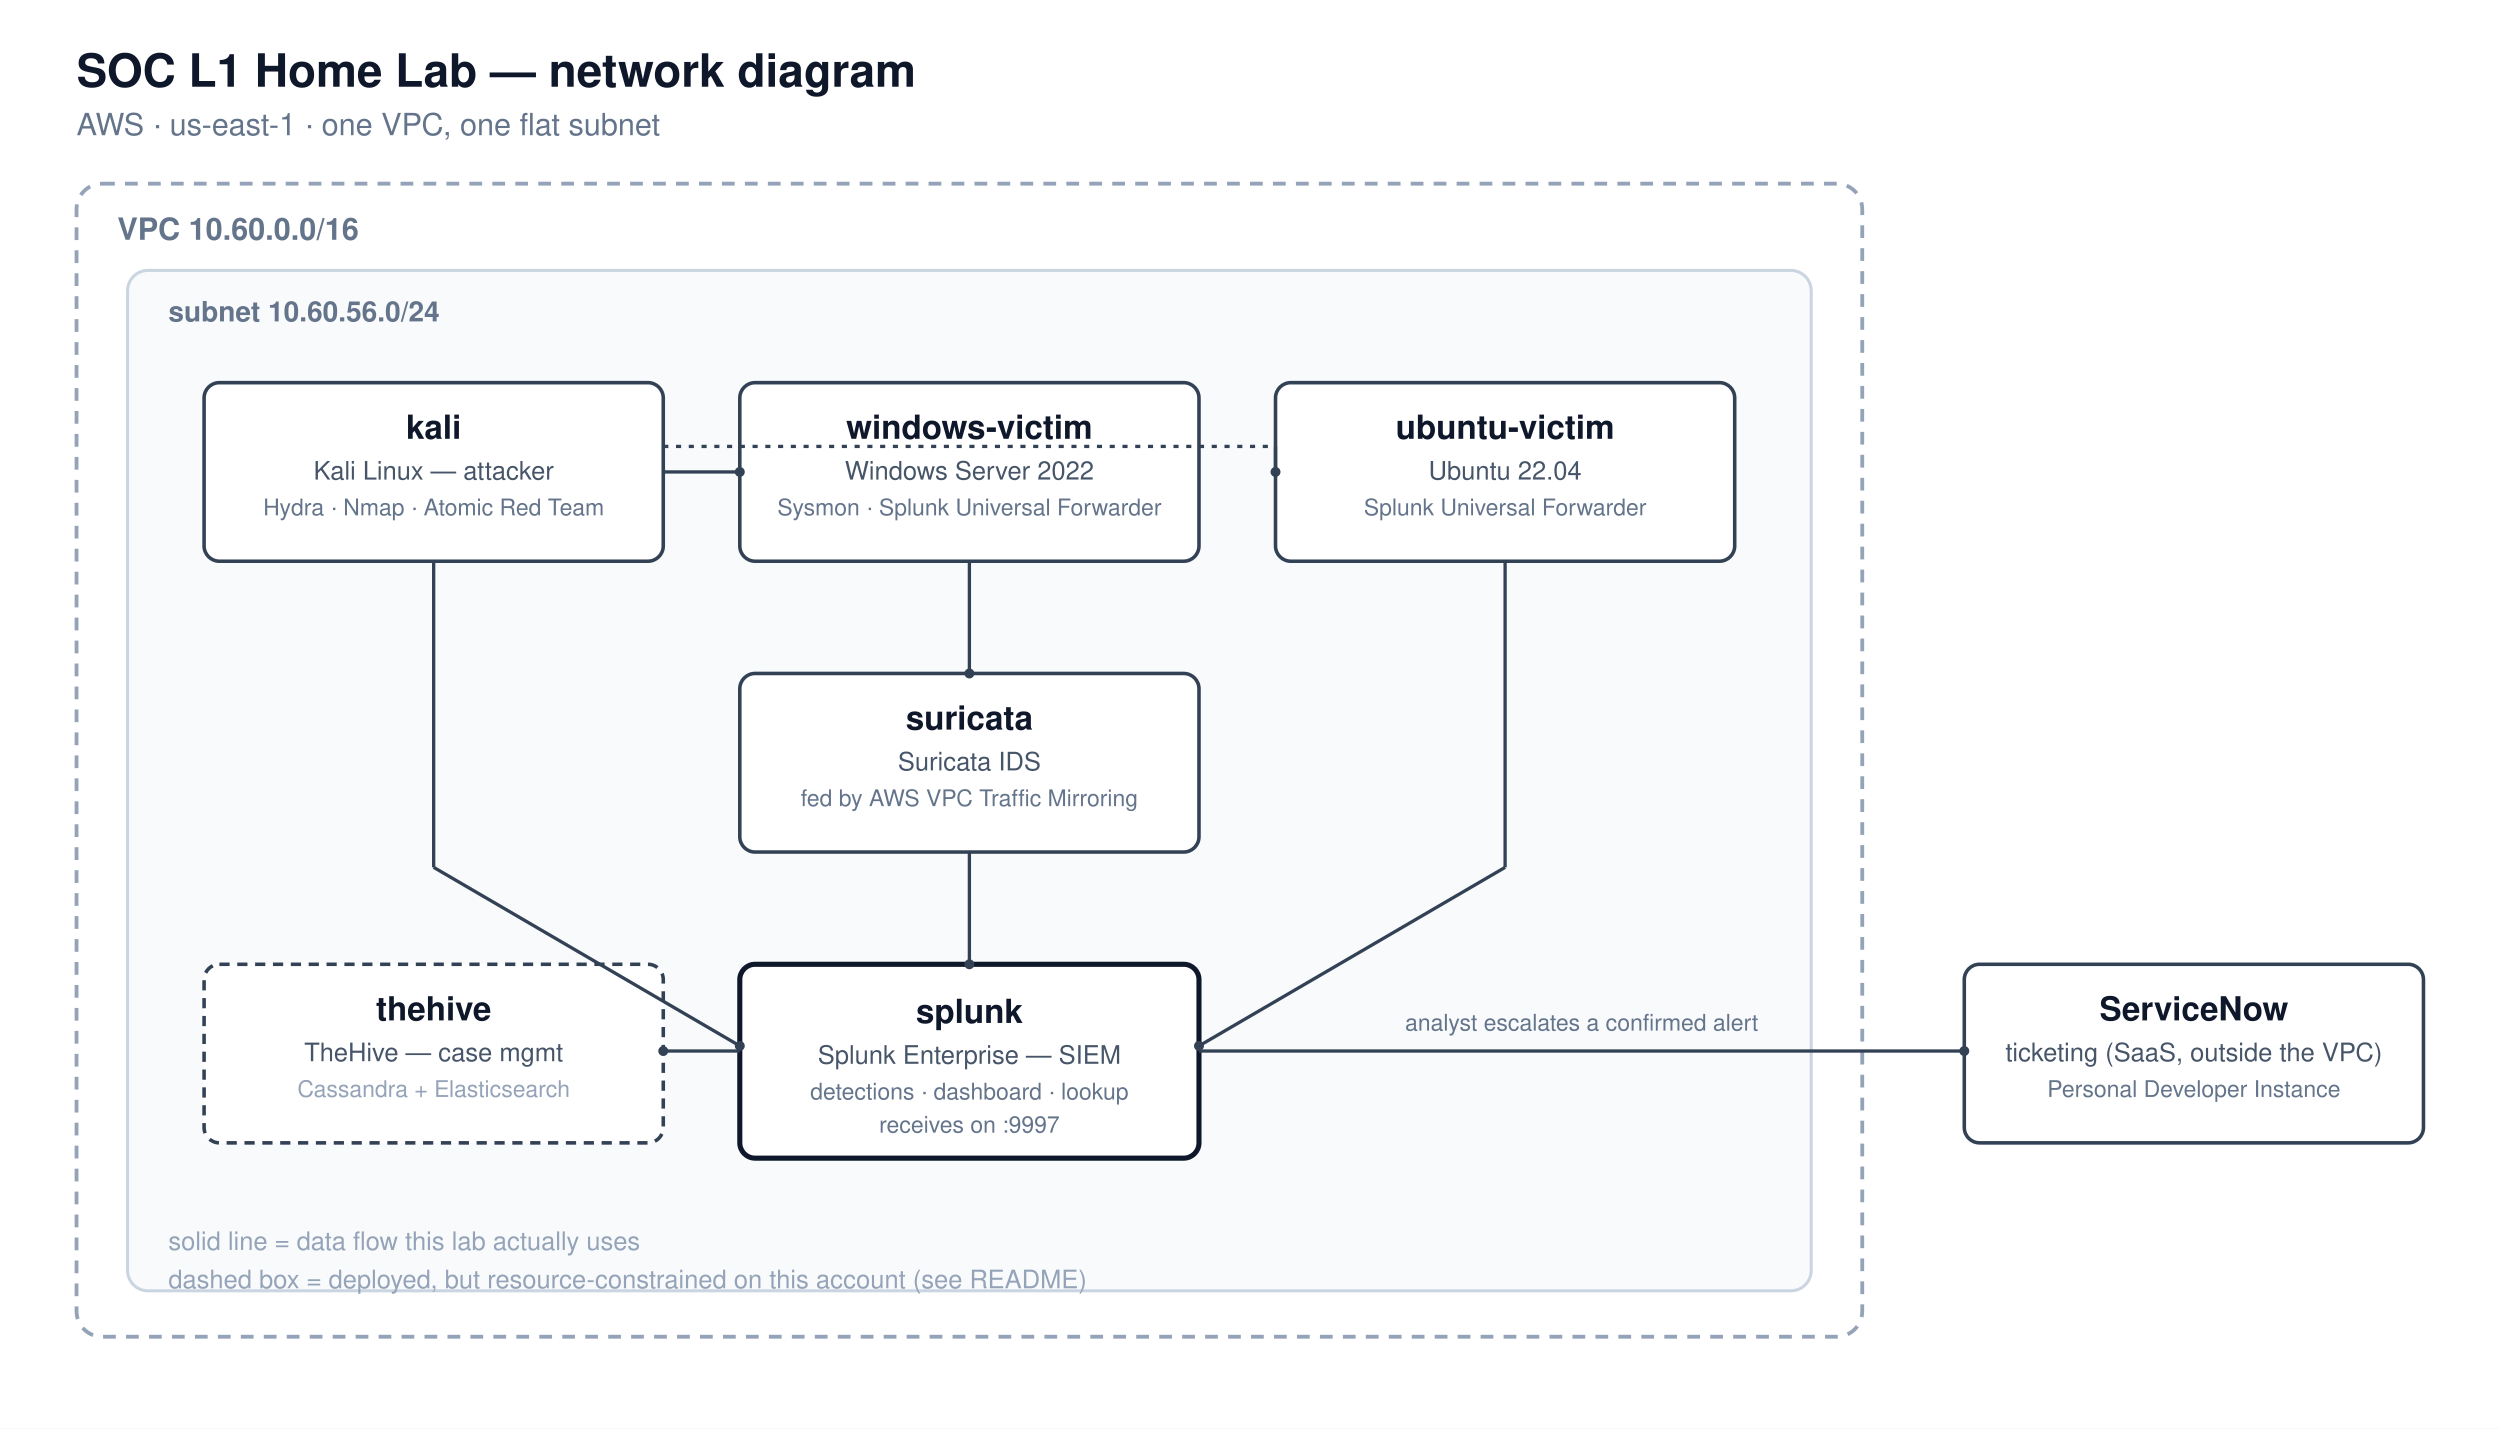
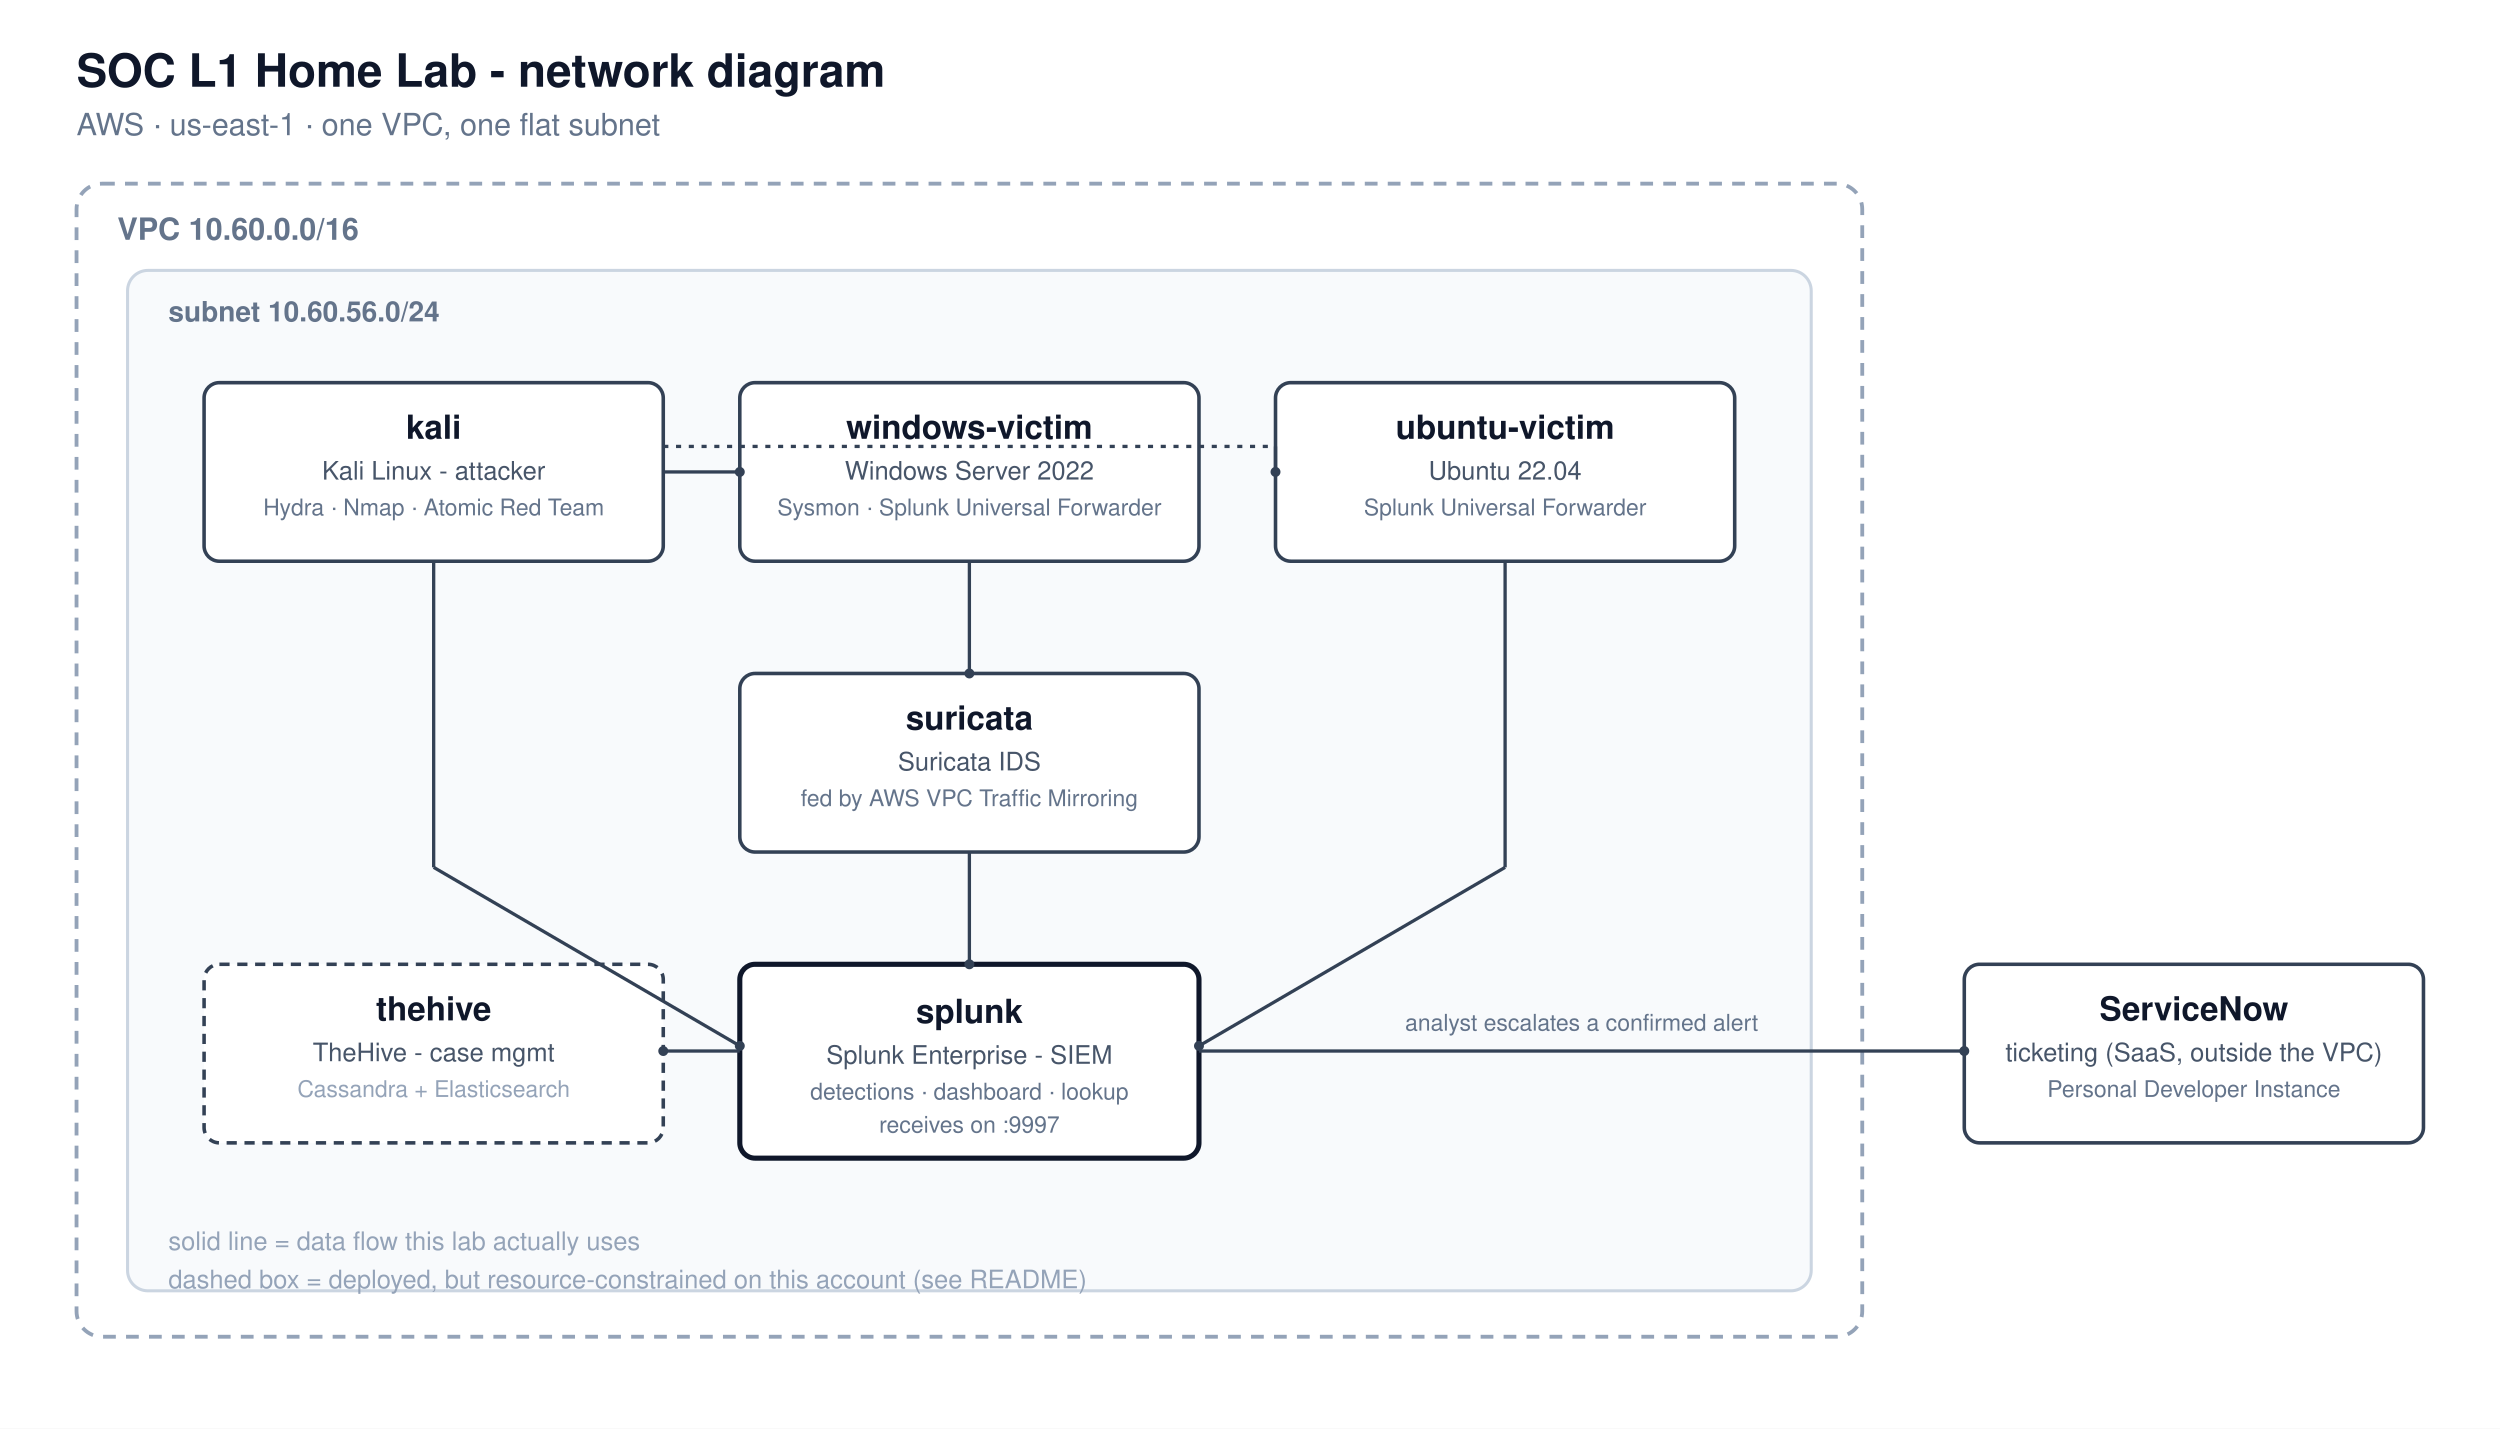
<svg xmlns="http://www.w3.org/2000/svg" viewBox="0 0 980 560" font-family="Helvetica, Arial, sans-serif">
  <defs>
    <marker id="dot" viewBox="0 0 10 10" refX="5" refY="5" markerWidth="5" markerHeight="5">
      <circle cx="5" cy="5" r="3" fill="#334155" />
    </marker>
  </defs>
  <rect x="0" y="0" width="980" height="560" fill="#ffffff" />
-   <text x="30" y="34" font-size="18" font-weight="700" fill="#0f172a">SOC L1 Home Lab — network diagram</text>
+   <text x="30" y="34" font-size="18" font-weight="700" fill="#0f172a">SOC L1 Home Lab - network diagram</text>
  <text x="30" y="53" font-size="12" fill="#64748b">AWS · us-east-1 · one VPC, one flat subnet</text>
  <rect x="30" y="72" width="700" height="452" rx="10" fill="none" stroke="#94a3b8" stroke-width="1.5" stroke-dasharray="5 4" />
  <text x="46" y="94" font-size="12" font-weight="600" fill="#64748b">VPC 10.60.0.0/16</text>
  <rect x="50" y="106" width="660" height="400" rx="8" fill="#f8fafc" stroke="#cbd5e1" stroke-width="1.2" />
  <text x="66" y="126" font-size="11" font-weight="600" fill="#64748b">subnet 10.60.56.0/24</text>
  <rect x="80" y="150" width="180" height="70" rx="6" fill="#ffffff" stroke="#334155" stroke-width="1.4" />
  <text x="170" y="172" text-anchor="middle" font-size="13" font-weight="700" fill="#0f172a">kali</text>
-   <text x="170" y="188" text-anchor="middle" font-size="10" fill="#475569">Kali Linux — attacker</text>
+   <text x="170" y="188" text-anchor="middle" font-size="10" fill="#475569">Kali Linux - attacker</text>
  <text x="170" y="202" text-anchor="middle" font-size="9" fill="#64748b">Hydra · Nmap · Atomic Red Team</text>
  <rect x="290" y="150" width="180" height="70" rx="6" fill="#ffffff" stroke="#334155" stroke-width="1.4" />
  <text x="380" y="172" text-anchor="middle" font-size="13" font-weight="700" fill="#0f172a">windows-victim</text>
  <text x="380" y="188" text-anchor="middle" font-size="10" fill="#475569">Windows Server 2022</text>
  <text x="380" y="202" text-anchor="middle" font-size="9" fill="#64748b">Sysmon · Splunk Universal Forwarder</text>
  <rect x="500" y="150" width="180" height="70" rx="6" fill="#ffffff" stroke="#334155" stroke-width="1.4" />
  <text x="590" y="172" text-anchor="middle" font-size="13" font-weight="700" fill="#0f172a">ubuntu-victim</text>
  <text x="590" y="188" text-anchor="middle" font-size="10" fill="#475569">Ubuntu 22.04</text>
  <text x="590" y="202" text-anchor="middle" font-size="9" fill="#64748b">Splunk Universal Forwarder</text>
  <rect x="290" y="264" width="180" height="70" rx="6" fill="#ffffff" stroke="#334155" stroke-width="1.4" />
  <text x="380" y="286" text-anchor="middle" font-size="13" font-weight="700" fill="#0f172a">suricata</text>
  <text x="380" y="302" text-anchor="middle" font-size="10" fill="#475569">Suricata IDS</text>
  <text x="380" y="316" text-anchor="middle" font-size="9" fill="#64748b">fed by AWS VPC Traffic Mirroring</text>
  <rect x="290" y="378" width="180" height="76" rx="6" fill="#ffffff" stroke="#0f172a" stroke-width="2" />
  <text x="380" y="401" text-anchor="middle" font-size="13" font-weight="700" fill="#0f172a">splunk</text>
-   <text x="380" y="417" text-anchor="middle" font-size="10" fill="#475569">Splunk Enterprise — SIEM</text>
+   <text x="380" y="417" text-anchor="middle" font-size="10" fill="#475569">Splunk Enterprise - SIEM</text>
  <text x="380" y="431" text-anchor="middle" font-size="9" fill="#64748b">detections · dashboard · lookup</text>
  <text x="380" y="444" text-anchor="middle" font-size="9" fill="#64748b">receives on :9997</text>
  <rect x="80" y="378" width="180" height="70" rx="6" fill="#ffffff" stroke="#334155" stroke-width="1.4" stroke-dasharray="4 3" />
  <text x="170" y="400" text-anchor="middle" font-size="13" font-weight="700" fill="#0f172a">thehive</text>
-   <text x="170" y="416" text-anchor="middle" font-size="10" fill="#475569">TheHive — case mgmt</text>
+   <text x="170" y="416" text-anchor="middle" font-size="10" fill="#475569">TheHive - case mgmt</text>
  <text x="170" y="430" text-anchor="middle" font-size="9" fill="#94a3b8">Cassandra + Elasticsearch</text>
  <line x1="260" y1="185" x2="290" y2="185" stroke="#334155" stroke-width="1.3" marker-end="url(#dot)" />
  <line x1="260" y1="175" x2="500" y2="175" stroke="#334155" stroke-width="1.3" stroke-dasharray="2 3" />
  <line x1="500" y1="175" x2="500" y2="185" stroke="#334155" stroke-width="1.3" marker-end="url(#dot)" />
  <line x1="380" y1="220" x2="380" y2="264" stroke="#334155" stroke-width="1.3" marker-end="url(#dot)" />
  <line x1="380" y1="334" x2="380" y2="378" stroke="#334155" stroke-width="1.3" marker-end="url(#dot)" />
  <line x1="170" y1="220" x2="170" y2="340" stroke="#334155" stroke-width="1.3" />
  <line x1="170" y1="340" x2="290" y2="410" stroke="#334155" stroke-width="1.3" marker-end="url(#dot)" />
  <line x1="590" y1="220" x2="590" y2="340" stroke="#334155" stroke-width="1.3" />
  <line x1="590" y1="340" x2="470" y2="410" stroke="#334155" stroke-width="1.3" marker-end="url(#dot)" />
  <line x1="290" y1="412" x2="260" y2="412" stroke="#334155" stroke-width="1.3" marker-end="url(#dot)" />
  <rect x="770" y="378" width="180" height="70" rx="6" fill="#ffffff" stroke="#334155" stroke-width="1.4" />
  <text x="860" y="400" text-anchor="middle" font-size="13" font-weight="700" fill="#0f172a">ServiceNow</text>
  <text x="860" y="416" text-anchor="middle" font-size="10" fill="#475569">ticketing (SaaS, outside the VPC)</text>
  <text x="860" y="430" text-anchor="middle" font-size="9" fill="#64748b">Personal Developer Instance</text>
  <line x1="470" y1="412" x2="770" y2="412" stroke="#334155" stroke-width="1.3" marker-end="url(#dot)" />
  <text x="620" y="404" text-anchor="middle" font-size="9" fill="#64748b">analyst escalates a confirmed alert</text>
  <text x="66" y="490" font-size="10" fill="#94a3b8">solid line = data flow this lab actually uses</text>
  <text x="66" y="505" font-size="10" fill="#94a3b8">dashed box = deployed, but resource-constrained on this account (see README)</text>
</svg>
